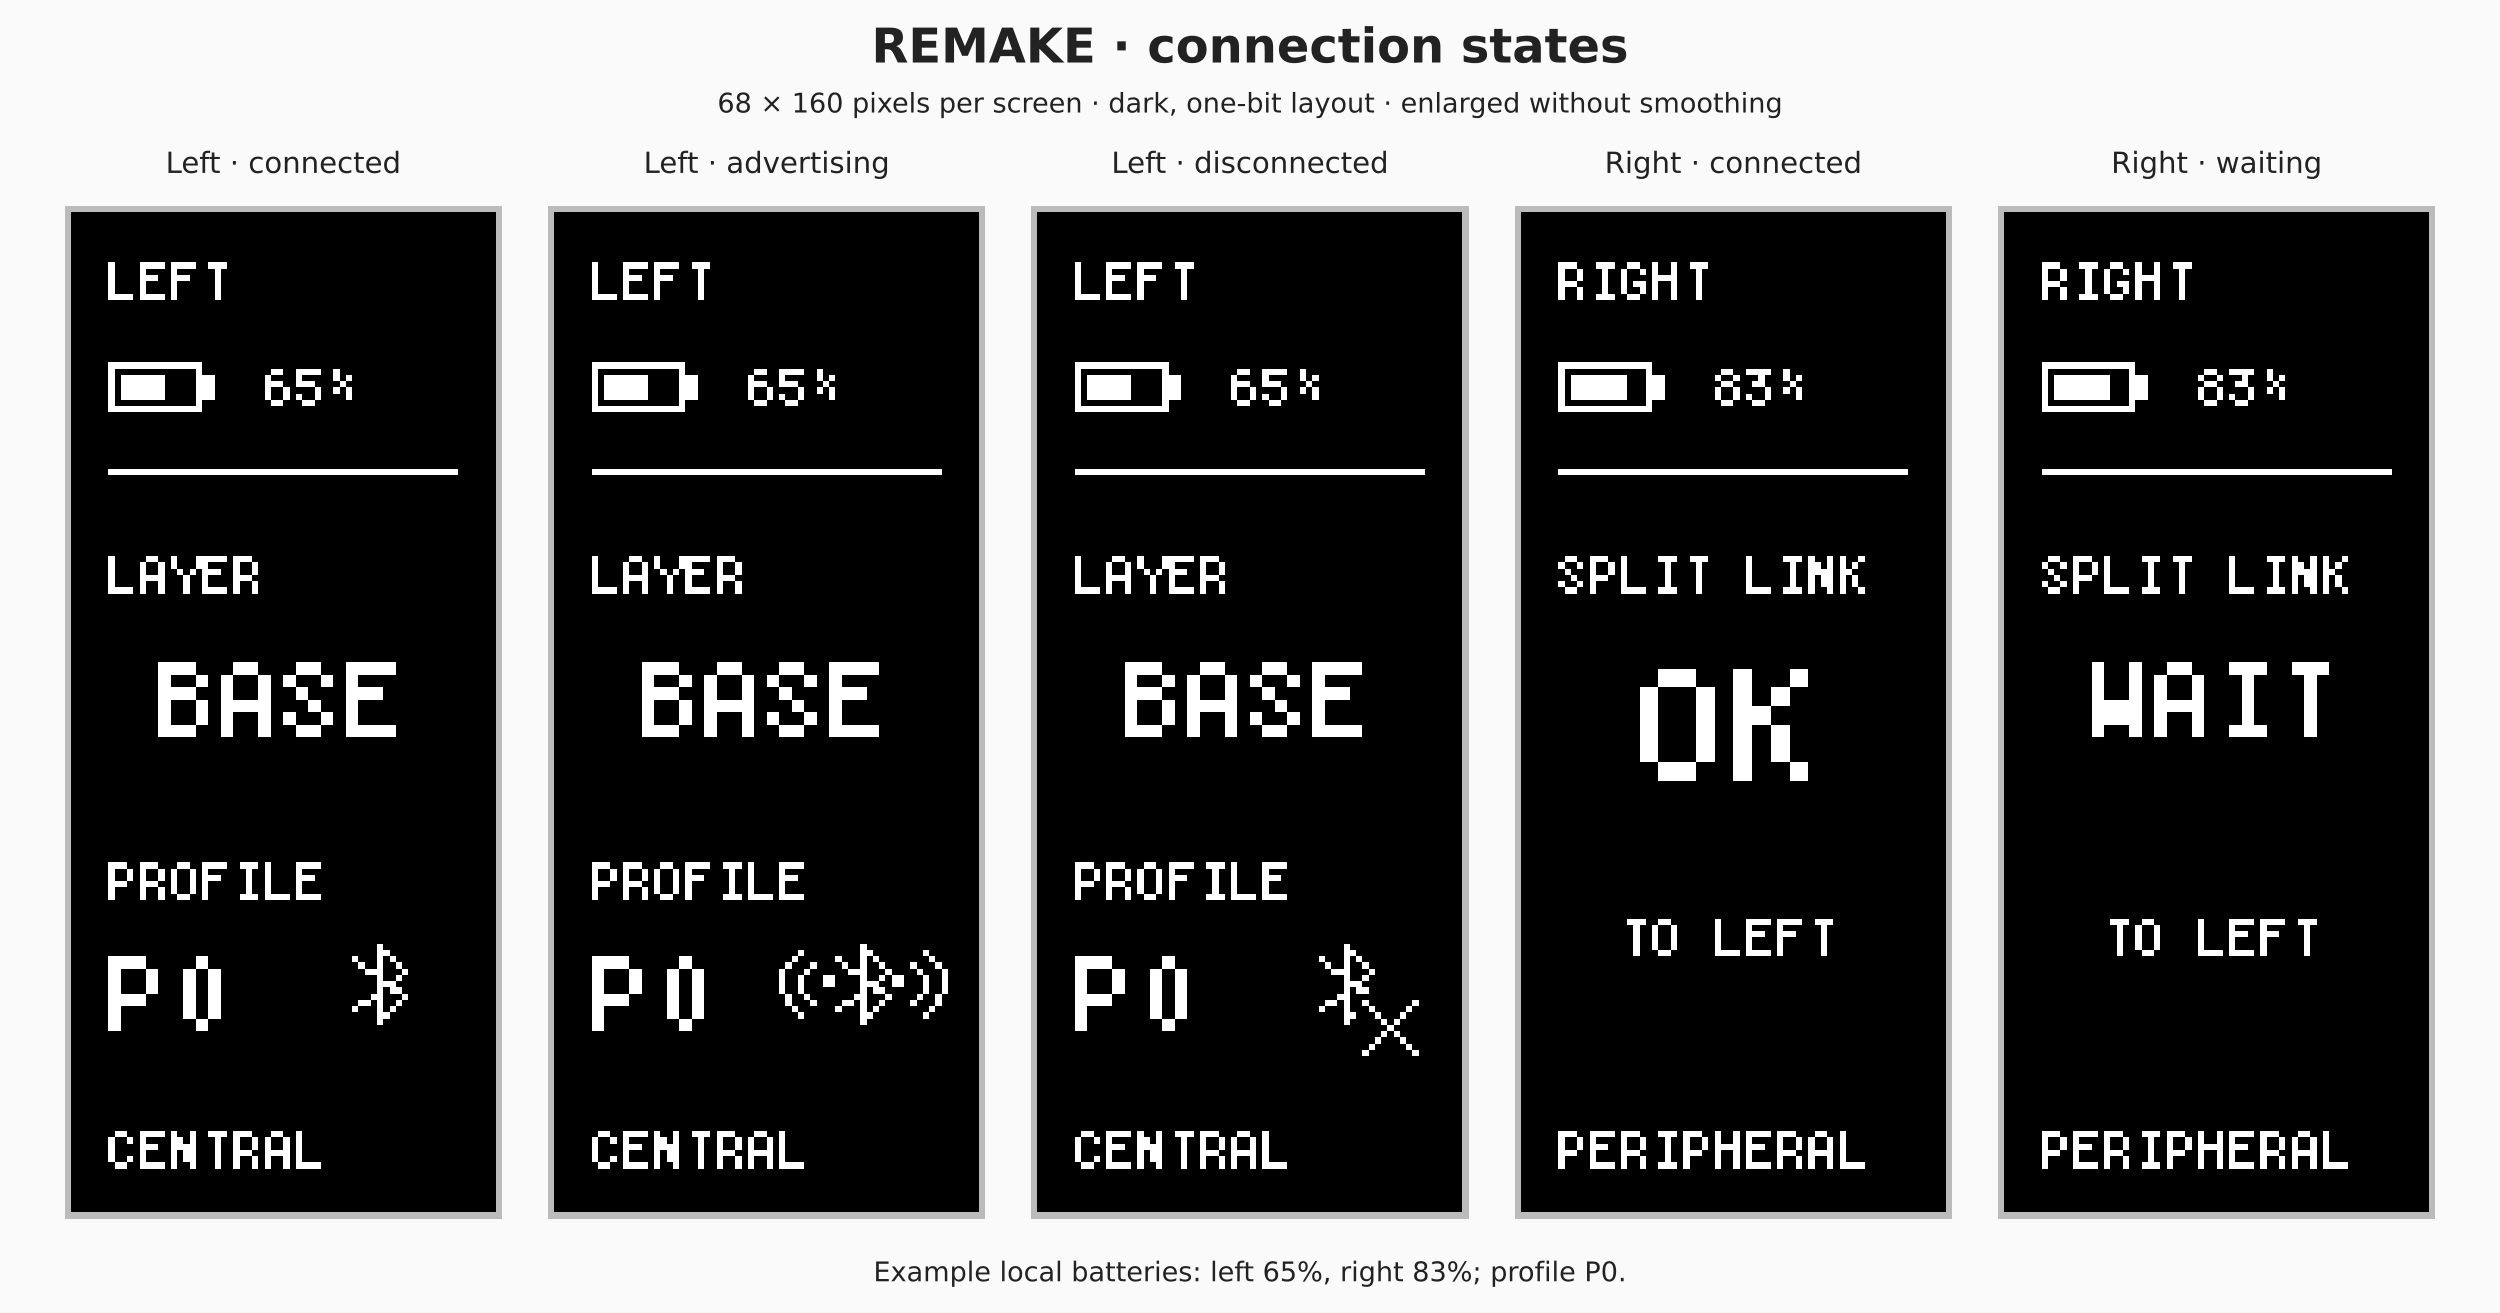
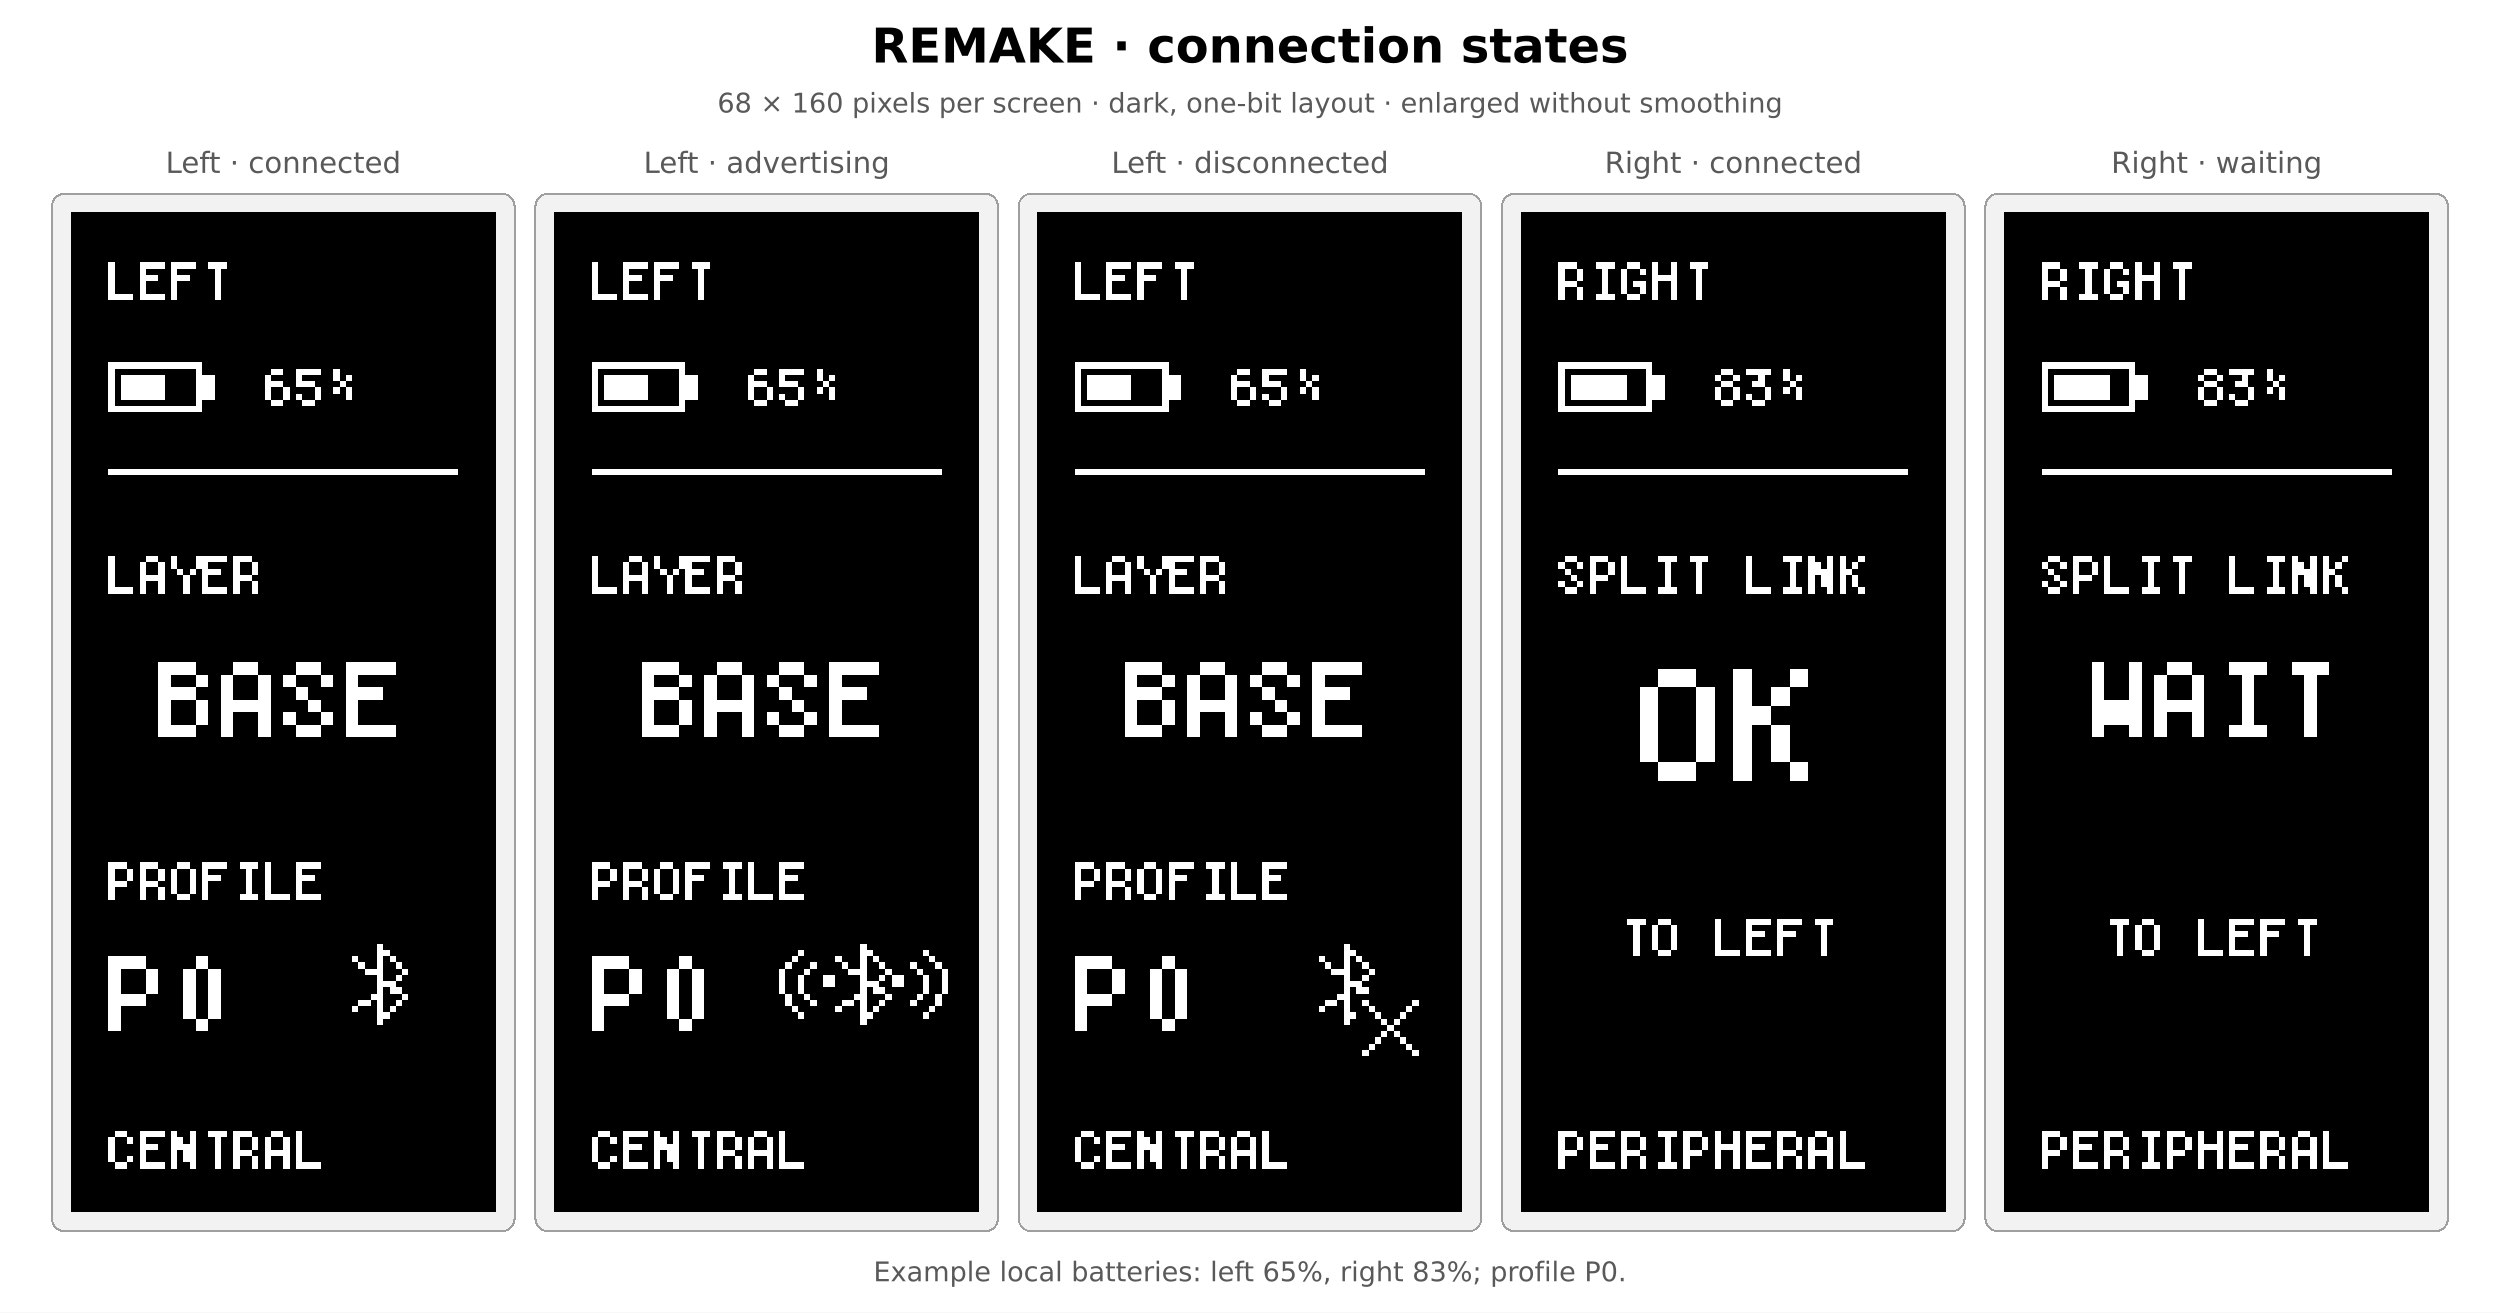
<svg xmlns="http://www.w3.org/2000/svg" width="1200" height="630" viewBox="0 0 1200 630" role="img" aria-labelledby="title description">
-   <rect width="1200" height="100%" fill="#fafafa" />
-   <g fill="#222" font-family="DejaVu Sans, sans-serif" text-anchor="middle">
+   <rect width="1200" height="100%" fill="#ffffff" />
+   <g fill="#000000" font-family="DejaVu Sans, sans-serif" text-anchor="middle">
    <text x="600" y="30" font-size="23" font-weight="600">REMAKE · connection states</text>
-     <text x="600" y="54" font-size="13">68 × 160 pixels per screen · dark, one-bit layout · enlarged without smoothing</text>
-     <text x="136" y="83" font-size="14">Left · connected</text>
+     <text fill="#595959" x="600" y="54" font-size="13">68 × 160 pixels per screen · dark, one-bit layout · enlarged without smoothing</text>
+     <text fill="#595959" x="136" y="83" font-size="14">Left · connected</text>
    <g transform="translate(34 102) scale(3)" shape-rendering="crispEdges">
-       <rect x="-1" y="-1" width="70" height="162" fill="#bbb" />
+       <rect class="preview-bezel" x="-3" y="-3" width="74" height="166" rx="2" fill="#f2f2f2" stroke="#9f9f9f" stroke-width="0.333" />
      <rect width="68" height="160" fill="#000" />
      <path fill="#fff" d="M6 8h1v1h-1zM11 8h4v1h-4zM16 8h4v1h-4zM22 8h3v1h-3zM6 9h1v1h-1zM11 9h1v1h-1zM16 9h1v1h-1zM23 9h1v1h-1zM6 10h1v1h-1zM11 10h3v1h-3zM16 10h3v1h-3zM23 10h1v1h-1zM6 11h1v1h-1zM11 11h1v1h-1zM16 11h1v1h-1zM23 11h1v1h-1zM6 12h1v1h-1zM11 12h1v1h-1zM16 12h1v1h-1zM23 12h1v1h-1zM6 13h4v1h-4zM11 13h4v1h-4zM16 13h1v1h-1zM23 13h1v1h-1zM6 24h15v1h-15zM6 25h1v1h-1zM20 25h1v1h-1zM32 25h2v1h-2zM36 25h4v1h-4zM42 25h1v1h-1zM6 26h1v1h-1zM8 26h7v1h-7zM20 26h3v1h-3zM31 26h1v1h-1zM36 26h1v1h-1zM42 26h1v1h-1zM44 26h1v1h-1zM6 27h1v1h-1zM8 27h7v1h-7zM20 27h3v1h-3zM31 27h3v1h-3zM36 27h3v1h-3zM43 27h1v1h-1zM6 28h1v1h-1zM8 28h7v1h-7zM20 28h3v1h-3zM31 28h1v1h-1zM34 28h1v1h-1zM39 28h1v1h-1zM42 28h1v1h-1zM44 28h1v1h-1zM6 29h1v1h-1zM8 29h7v1h-7zM20 29h3v1h-3zM31 29h1v1h-1zM34 29h1v1h-1zM36 29h1v1h-1zM39 29h1v1h-1zM44 29h1v1h-1zM6 30h1v1h-1zM20 30h1v1h-1zM32 30h2v1h-2zM37 30h2v1h-2zM6 31h15v1h-15zM6 41h56v1h-56zM6 55h1v1h-1zM12 55h2v1h-2zM16 55h1v1h-1zM20 55h5v1h-5zM26 55h3v1h-3zM6 56h1v1h-1zM11 56h1v1h-1zM14 56h1v1h-1zM16 56h1v1h-1zM20 56h2v1h-2zM26 56h1v1h-1zM29 56h1v1h-1zM6 57h1v1h-1zM11 57h1v1h-1zM14 57h1v1h-1zM17 57h1v1h-1zM19 57h1v1h-1zM21 57h3v1h-3zM26 57h1v1h-1zM29 57h1v1h-1zM6 58h1v1h-1zM11 58h4v1h-4zM18 58h1v1h-1zM21 58h1v1h-1zM26 58h3v1h-3zM6 59h1v1h-1zM11 59h1v1h-1zM14 59h1v1h-1zM18 59h1v1h-1zM21 59h1v1h-1zM26 59h1v1h-1zM29 59h1v1h-1zM6 60h4v1h-4zM11 60h1v1h-1zM14 60h1v1h-1zM18 60h1v1h-1zM21 60h4v1h-4zM26 60h1v1h-1zM29 60h1v1h-1zM14 72h6v1h-6zM26 72h4v1h-4zM36 72h4v1h-4zM44 72h8v1h-8zM14 73h6v1h-6zM26 73h4v1h-4zM36 73h4v1h-4zM44 73h8v1h-8zM14 74h2v1h-2zM20 74h2v1h-2zM24 74h2v1h-2zM30 74h2v1h-2zM34 74h2v1h-2zM40 74h2v1h-2zM44 74h2v1h-2zM14 75h2v1h-2zM20 75h2v1h-2zM24 75h2v1h-2zM30 75h2v1h-2zM34 75h2v1h-2zM40 75h2v1h-2zM44 75h2v1h-2zM14 76h6v1h-6zM24 76h2v1h-2zM30 76h2v1h-2zM36 76h2v1h-2zM44 76h6v1h-6zM14 77h6v1h-6zM24 77h2v1h-2zM30 77h2v1h-2zM36 77h2v1h-2zM44 77h6v1h-6zM14 78h2v1h-2zM20 78h2v1h-2zM24 78h8v1h-8zM38 78h2v1h-2zM44 78h2v1h-2zM14 79h2v1h-2zM20 79h2v1h-2zM24 79h8v1h-8zM38 79h2v1h-2zM44 79h2v1h-2zM14 80h2v1h-2zM20 80h2v1h-2zM24 80h2v1h-2zM30 80h2v1h-2zM34 80h2v1h-2zM40 80h2v1h-2zM44 80h2v1h-2zM14 81h2v1h-2zM20 81h2v1h-2zM24 81h2v1h-2zM30 81h2v1h-2zM34 81h2v1h-2zM40 81h2v1h-2zM44 81h2v1h-2zM14 82h6v1h-6zM24 82h2v1h-2zM30 82h2v1h-2zM36 82h4v1h-4zM44 82h8v1h-8zM14 83h6v1h-6zM24 83h2v1h-2zM30 83h2v1h-2zM36 83h4v1h-4zM44 83h8v1h-8zM6 104h3v1h-3zM11 104h3v1h-3zM17 104h2v1h-2zM21 104h4v1h-4zM27 104h3v1h-3zM31 104h1v1h-1zM36 104h4v1h-4zM6 105h1v1h-1zM9 105h1v1h-1zM11 105h1v1h-1zM14 105h1v1h-1zM16 105h1v1h-1zM19 105h1v1h-1zM21 105h1v1h-1zM28 105h1v1h-1zM31 105h1v1h-1zM36 105h1v1h-1zM6 106h1v1h-1zM9 106h1v1h-1zM11 106h1v1h-1zM14 106h1v1h-1zM16 106h1v1h-1zM19 106h1v1h-1zM21 106h3v1h-3zM28 106h1v1h-1zM31 106h1v1h-1zM36 106h3v1h-3zM6 107h3v1h-3zM11 107h3v1h-3zM16 107h1v1h-1zM19 107h1v1h-1zM21 107h1v1h-1zM28 107h1v1h-1zM31 107h1v1h-1zM36 107h1v1h-1zM6 108h1v1h-1zM11 108h1v1h-1zM14 108h1v1h-1zM16 108h1v1h-1zM19 108h1v1h-1zM21 108h1v1h-1zM28 108h1v1h-1zM31 108h1v1h-1zM36 108h1v1h-1zM6 109h1v1h-1zM11 109h1v1h-1zM14 109h1v1h-1zM17 109h2v1h-2zM21 109h1v1h-1zM27 109h3v1h-3zM31 109h4v1h-4zM36 109h4v1h-4zM49 117h1v1h-1zM49 118h2v1h-2zM6 119h6v1h-6zM20 119h2v1h-2zM45 119h1v1h-1zM49 119h1v1h-1zM51 119h1v1h-1zM6 120h6v1h-6zM20 120h2v1h-2zM46 120h1v1h-1zM49 120h1v1h-1zM52 120h1v1h-1zM6 121h2v1h-2zM12 121h2v1h-2zM18 121h2v1h-2zM22 121h2v1h-2zM47 121h3v1h-3zM53 121h1v1h-1zM6 122h2v1h-2zM12 122h2v1h-2zM18 122h2v1h-2zM22 122h2v1h-2zM49 122h1v1h-1zM52 122h1v1h-1zM6 123h2v1h-2zM12 123h2v1h-2zM18 123h2v1h-2zM22 123h2v1h-2zM49 123h3v1h-3zM6 124h2v1h-2zM12 124h2v1h-2zM18 124h2v1h-2zM22 124h2v1h-2zM49 124h1v1h-1zM51 124h2v1h-2zM6 125h6v1h-6zM18 125h2v1h-2zM22 125h2v1h-2zM48 125h2v1h-2zM53 125h1v1h-1zM6 126h6v1h-6zM18 126h2v1h-2zM22 126h2v1h-2zM46 126h2v1h-2zM49 126h1v1h-1zM52 126h1v1h-1zM6 127h2v1h-2zM18 127h2v1h-2zM22 127h2v1h-2zM45 127h1v1h-1zM49 127h1v1h-1zM51 127h1v1h-1zM6 128h2v1h-2zM18 128h2v1h-2zM22 128h2v1h-2zM49 128h2v1h-2zM6 129h2v1h-2zM20 129h2v1h-2zM49 129h1v1h-1zM6 130h2v1h-2zM20 130h2v1h-2zM7 147h2v1h-2zM11 147h4v1h-4zM16 147h1v1h-1zM19 147h1v1h-1zM22 147h3v1h-3zM26 147h3v1h-3zM32 147h2v1h-2zM36 147h1v1h-1zM6 148h1v1h-1zM9 148h1v1h-1zM11 148h1v1h-1zM16 148h2v1h-2zM19 148h1v1h-1zM23 148h1v1h-1zM26 148h1v1h-1zM29 148h1v1h-1zM31 148h1v1h-1zM34 148h1v1h-1zM36 148h1v1h-1zM6 149h1v1h-1zM11 149h3v1h-3zM16 149h4v1h-4zM23 149h1v1h-1zM26 149h1v1h-1zM29 149h1v1h-1zM31 149h1v1h-1zM34 149h1v1h-1zM36 149h1v1h-1zM6 150h1v1h-1zM11 150h1v1h-1zM16 150h1v1h-1zM18 150h2v1h-2zM23 150h1v1h-1zM26 150h3v1h-3zM31 150h4v1h-4zM36 150h1v1h-1zM6 151h1v1h-1zM9 151h1v1h-1zM11 151h1v1h-1zM16 151h1v1h-1zM18 151h2v1h-2zM23 151h1v1h-1zM26 151h1v1h-1zM29 151h1v1h-1zM31 151h1v1h-1zM34 151h1v1h-1zM36 151h1v1h-1zM7 152h2v1h-2zM11 152h4v1h-4zM16 152h1v1h-1zM19 152h1v1h-1zM23 152h1v1h-1zM26 152h1v1h-1zM29 152h1v1h-1zM31 152h1v1h-1zM34 152h1v1h-1zM36 152h4v1h-4z" />
    </g>
-     <text x="368" y="83" font-size="14">Left · advertising</text>
+     <text fill="#595959" x="368" y="83" font-size="14">Left · advertising</text>
    <g transform="translate(266 102) scale(3)" shape-rendering="crispEdges">
-       <rect x="-1" y="-1" width="70" height="162" fill="#bbb" />
+       <rect class="preview-bezel" x="-3" y="-3" width="74" height="166" rx="2" fill="#f2f2f2" stroke="#9f9f9f" stroke-width="0.333" />
      <rect width="68" height="160" fill="#000" />
      <path fill="#fff" d="M6 8h1v1h-1zM11 8h4v1h-4zM16 8h4v1h-4zM22 8h3v1h-3zM6 9h1v1h-1zM11 9h1v1h-1zM16 9h1v1h-1zM23 9h1v1h-1zM6 10h1v1h-1zM11 10h3v1h-3zM16 10h3v1h-3zM23 10h1v1h-1zM6 11h1v1h-1zM11 11h1v1h-1zM16 11h1v1h-1zM23 11h1v1h-1zM6 12h1v1h-1zM11 12h1v1h-1zM16 12h1v1h-1zM23 12h1v1h-1zM6 13h4v1h-4zM11 13h4v1h-4zM16 13h1v1h-1zM23 13h1v1h-1zM6 24h15v1h-15zM6 25h1v1h-1zM20 25h1v1h-1zM32 25h2v1h-2zM36 25h4v1h-4zM42 25h1v1h-1zM6 26h1v1h-1zM8 26h7v1h-7zM20 26h3v1h-3zM31 26h1v1h-1zM36 26h1v1h-1zM42 26h1v1h-1zM44 26h1v1h-1zM6 27h1v1h-1zM8 27h7v1h-7zM20 27h3v1h-3zM31 27h3v1h-3zM36 27h3v1h-3zM43 27h1v1h-1zM6 28h1v1h-1zM8 28h7v1h-7zM20 28h3v1h-3zM31 28h1v1h-1zM34 28h1v1h-1zM39 28h1v1h-1zM42 28h1v1h-1zM44 28h1v1h-1zM6 29h1v1h-1zM8 29h7v1h-7zM20 29h3v1h-3zM31 29h1v1h-1zM34 29h1v1h-1zM36 29h1v1h-1zM39 29h1v1h-1zM44 29h1v1h-1zM6 30h1v1h-1zM20 30h1v1h-1zM32 30h2v1h-2zM37 30h2v1h-2zM6 31h15v1h-15zM6 41h56v1h-56zM6 55h1v1h-1zM12 55h2v1h-2zM16 55h1v1h-1zM20 55h5v1h-5zM26 55h3v1h-3zM6 56h1v1h-1zM11 56h1v1h-1zM14 56h1v1h-1zM16 56h1v1h-1zM20 56h2v1h-2zM26 56h1v1h-1zM29 56h1v1h-1zM6 57h1v1h-1zM11 57h1v1h-1zM14 57h1v1h-1zM17 57h1v1h-1zM19 57h1v1h-1zM21 57h3v1h-3zM26 57h1v1h-1zM29 57h1v1h-1zM6 58h1v1h-1zM11 58h4v1h-4zM18 58h1v1h-1zM21 58h1v1h-1zM26 58h3v1h-3zM6 59h1v1h-1zM11 59h1v1h-1zM14 59h1v1h-1zM18 59h1v1h-1zM21 59h1v1h-1zM26 59h1v1h-1zM29 59h1v1h-1zM6 60h4v1h-4zM11 60h1v1h-1zM14 60h1v1h-1zM18 60h1v1h-1zM21 60h4v1h-4zM26 60h1v1h-1zM29 60h1v1h-1zM14 72h6v1h-6zM26 72h4v1h-4zM36 72h4v1h-4zM44 72h8v1h-8zM14 73h6v1h-6zM26 73h4v1h-4zM36 73h4v1h-4zM44 73h8v1h-8zM14 74h2v1h-2zM20 74h2v1h-2zM24 74h2v1h-2zM30 74h2v1h-2zM34 74h2v1h-2zM40 74h2v1h-2zM44 74h2v1h-2zM14 75h2v1h-2zM20 75h2v1h-2zM24 75h2v1h-2zM30 75h2v1h-2zM34 75h2v1h-2zM40 75h2v1h-2zM44 75h2v1h-2zM14 76h6v1h-6zM24 76h2v1h-2zM30 76h2v1h-2zM36 76h2v1h-2zM44 76h6v1h-6zM14 77h6v1h-6zM24 77h2v1h-2zM30 77h2v1h-2zM36 77h2v1h-2zM44 77h6v1h-6zM14 78h2v1h-2zM20 78h2v1h-2zM24 78h8v1h-8zM38 78h2v1h-2zM44 78h2v1h-2zM14 79h2v1h-2zM20 79h2v1h-2zM24 79h8v1h-8zM38 79h2v1h-2zM44 79h2v1h-2zM14 80h2v1h-2zM20 80h2v1h-2zM24 80h2v1h-2zM30 80h2v1h-2zM34 80h2v1h-2zM40 80h2v1h-2zM44 80h2v1h-2zM14 81h2v1h-2zM20 81h2v1h-2zM24 81h2v1h-2zM30 81h2v1h-2zM34 81h2v1h-2zM40 81h2v1h-2zM44 81h2v1h-2zM14 82h6v1h-6zM24 82h2v1h-2zM30 82h2v1h-2zM36 82h4v1h-4zM44 82h8v1h-8zM14 83h6v1h-6zM24 83h2v1h-2zM30 83h2v1h-2zM36 83h4v1h-4zM44 83h8v1h-8zM6 104h3v1h-3zM11 104h3v1h-3zM17 104h2v1h-2zM21 104h4v1h-4zM27 104h3v1h-3zM31 104h1v1h-1zM36 104h4v1h-4zM6 105h1v1h-1zM9 105h1v1h-1zM11 105h1v1h-1zM14 105h1v1h-1zM16 105h1v1h-1zM19 105h1v1h-1zM21 105h1v1h-1zM28 105h1v1h-1zM31 105h1v1h-1zM36 105h1v1h-1zM6 106h1v1h-1zM9 106h1v1h-1zM11 106h1v1h-1zM14 106h1v1h-1zM16 106h1v1h-1zM19 106h1v1h-1zM21 106h3v1h-3zM28 106h1v1h-1zM31 106h1v1h-1zM36 106h3v1h-3zM6 107h3v1h-3zM11 107h3v1h-3zM16 107h1v1h-1zM19 107h1v1h-1zM21 107h1v1h-1zM28 107h1v1h-1zM31 107h1v1h-1zM36 107h1v1h-1zM6 108h1v1h-1zM11 108h1v1h-1zM14 108h1v1h-1zM16 108h1v1h-1zM19 108h1v1h-1zM21 108h1v1h-1zM28 108h1v1h-1zM31 108h1v1h-1zM36 108h1v1h-1zM6 109h1v1h-1zM11 109h1v1h-1zM14 109h1v1h-1zM17 109h2v1h-2zM21 109h1v1h-1zM27 109h3v1h-3zM31 109h4v1h-4zM36 109h4v1h-4zM49 117h1v1h-1zM39 118h1v1h-1zM49 118h2v1h-2zM59 118h1v1h-1zM6 119h6v1h-6zM20 119h2v1h-2zM38 119h1v1h-1zM45 119h1v1h-1zM49 119h1v1h-1zM51 119h1v1h-1zM60 119h1v1h-1zM6 120h6v1h-6zM20 120h2v1h-2zM37 120h1v1h-1zM41 120h1v1h-1zM46 120h1v1h-1zM49 120h1v1h-1zM52 120h1v1h-1zM57 120h1v1h-1zM61 120h1v1h-1zM6 121h2v1h-2zM12 121h2v1h-2zM18 121h2v1h-2zM22 121h2v1h-2zM36 121h1v1h-1zM40 121h1v1h-1zM47 121h3v1h-3zM53 121h1v1h-1zM58 121h1v1h-1zM62 121h1v1h-1zM6 122h2v1h-2zM12 122h2v1h-2zM18 122h2v1h-2zM22 122h2v1h-2zM36 122h1v1h-1zM39 122h1v1h-1zM43 122h2v1h-2zM49 122h1v1h-1zM52 122h1v1h-1zM54 122h2v1h-2zM59 122h1v1h-1zM62 122h1v1h-1zM6 123h2v1h-2zM12 123h2v1h-2zM18 123h2v1h-2zM22 123h2v1h-2zM36 123h1v1h-1zM39 123h1v1h-1zM43 123h2v1h-2zM49 123h3v1h-3zM54 123h2v1h-2zM59 123h1v1h-1zM62 123h1v1h-1zM6 124h2v1h-2zM12 124h2v1h-2zM18 124h2v1h-2zM22 124h2v1h-2zM36 124h1v1h-1zM39 124h1v1h-1zM49 124h1v1h-1zM51 124h2v1h-2zM59 124h1v1h-1zM62 124h1v1h-1zM6 125h6v1h-6zM18 125h2v1h-2zM22 125h2v1h-2zM37 125h1v1h-1zM40 125h1v1h-1zM48 125h2v1h-2zM53 125h1v1h-1zM58 125h1v1h-1zM61 125h1v1h-1zM6 126h6v1h-6zM18 126h2v1h-2zM22 126h2v1h-2zM37 126h1v1h-1zM41 126h1v1h-1zM46 126h2v1h-2zM49 126h1v1h-1zM52 126h1v1h-1zM57 126h1v1h-1zM61 126h1v1h-1zM6 127h2v1h-2zM18 127h2v1h-2zM22 127h2v1h-2zM38 127h1v1h-1zM45 127h1v1h-1zM49 127h1v1h-1zM51 127h1v1h-1zM60 127h1v1h-1zM6 128h2v1h-2zM18 128h2v1h-2zM22 128h2v1h-2zM39 128h1v1h-1zM49 128h2v1h-2zM59 128h1v1h-1zM6 129h2v1h-2zM20 129h2v1h-2zM49 129h1v1h-1zM6 130h2v1h-2zM20 130h2v1h-2zM7 147h2v1h-2zM11 147h4v1h-4zM16 147h1v1h-1zM19 147h1v1h-1zM22 147h3v1h-3zM26 147h3v1h-3zM32 147h2v1h-2zM36 147h1v1h-1zM6 148h1v1h-1zM9 148h1v1h-1zM11 148h1v1h-1zM16 148h2v1h-2zM19 148h1v1h-1zM23 148h1v1h-1zM26 148h1v1h-1zM29 148h1v1h-1zM31 148h1v1h-1zM34 148h1v1h-1zM36 148h1v1h-1zM6 149h1v1h-1zM11 149h3v1h-3zM16 149h4v1h-4zM23 149h1v1h-1zM26 149h1v1h-1zM29 149h1v1h-1zM31 149h1v1h-1zM34 149h1v1h-1zM36 149h1v1h-1zM6 150h1v1h-1zM11 150h1v1h-1zM16 150h1v1h-1zM18 150h2v1h-2zM23 150h1v1h-1zM26 150h3v1h-3zM31 150h4v1h-4zM36 150h1v1h-1zM6 151h1v1h-1zM9 151h1v1h-1zM11 151h1v1h-1zM16 151h1v1h-1zM18 151h2v1h-2zM23 151h1v1h-1zM26 151h1v1h-1zM29 151h1v1h-1zM31 151h1v1h-1zM34 151h1v1h-1zM36 151h1v1h-1zM7 152h2v1h-2zM11 152h4v1h-4zM16 152h1v1h-1zM19 152h1v1h-1zM23 152h1v1h-1zM26 152h1v1h-1zM29 152h1v1h-1zM31 152h1v1h-1zM34 152h1v1h-1zM36 152h4v1h-4z" />
    </g>
-     <text x="600" y="83" font-size="14">Left · disconnected</text>
+     <text fill="#595959" x="600" y="83" font-size="14">Left · disconnected</text>
    <g transform="translate(498 102) scale(3)" shape-rendering="crispEdges">
-       <rect x="-1" y="-1" width="70" height="162" fill="#bbb" />
+       <rect class="preview-bezel" x="-3" y="-3" width="74" height="166" rx="2" fill="#f2f2f2" stroke="#9f9f9f" stroke-width="0.333" />
      <rect width="68" height="160" fill="#000" />
      <path fill="#fff" d="M6 8h1v1h-1zM11 8h4v1h-4zM16 8h4v1h-4zM22 8h3v1h-3zM6 9h1v1h-1zM11 9h1v1h-1zM16 9h1v1h-1zM23 9h1v1h-1zM6 10h1v1h-1zM11 10h3v1h-3zM16 10h3v1h-3zM23 10h1v1h-1zM6 11h1v1h-1zM11 11h1v1h-1zM16 11h1v1h-1zM23 11h1v1h-1zM6 12h1v1h-1zM11 12h1v1h-1zM16 12h1v1h-1zM23 12h1v1h-1zM6 13h4v1h-4zM11 13h4v1h-4zM16 13h1v1h-1zM23 13h1v1h-1zM6 24h15v1h-15zM6 25h1v1h-1zM20 25h1v1h-1zM32 25h2v1h-2zM36 25h4v1h-4zM42 25h1v1h-1zM6 26h1v1h-1zM8 26h7v1h-7zM20 26h3v1h-3zM31 26h1v1h-1zM36 26h1v1h-1zM42 26h1v1h-1zM44 26h1v1h-1zM6 27h1v1h-1zM8 27h7v1h-7zM20 27h3v1h-3zM31 27h3v1h-3zM36 27h3v1h-3zM43 27h1v1h-1zM6 28h1v1h-1zM8 28h7v1h-7zM20 28h3v1h-3zM31 28h1v1h-1zM34 28h1v1h-1zM39 28h1v1h-1zM42 28h1v1h-1zM44 28h1v1h-1zM6 29h1v1h-1zM8 29h7v1h-7zM20 29h3v1h-3zM31 29h1v1h-1zM34 29h1v1h-1zM36 29h1v1h-1zM39 29h1v1h-1zM44 29h1v1h-1zM6 30h1v1h-1zM20 30h1v1h-1zM32 30h2v1h-2zM37 30h2v1h-2zM6 31h15v1h-15zM6 41h56v1h-56zM6 55h1v1h-1zM12 55h2v1h-2zM16 55h1v1h-1zM20 55h5v1h-5zM26 55h3v1h-3zM6 56h1v1h-1zM11 56h1v1h-1zM14 56h1v1h-1zM16 56h1v1h-1zM20 56h2v1h-2zM26 56h1v1h-1zM29 56h1v1h-1zM6 57h1v1h-1zM11 57h1v1h-1zM14 57h1v1h-1zM17 57h1v1h-1zM19 57h1v1h-1zM21 57h3v1h-3zM26 57h1v1h-1zM29 57h1v1h-1zM6 58h1v1h-1zM11 58h4v1h-4zM18 58h1v1h-1zM21 58h1v1h-1zM26 58h3v1h-3zM6 59h1v1h-1zM11 59h1v1h-1zM14 59h1v1h-1zM18 59h1v1h-1zM21 59h1v1h-1zM26 59h1v1h-1zM29 59h1v1h-1zM6 60h4v1h-4zM11 60h1v1h-1zM14 60h1v1h-1zM18 60h1v1h-1zM21 60h4v1h-4zM26 60h1v1h-1zM29 60h1v1h-1zM14 72h6v1h-6zM26 72h4v1h-4zM36 72h4v1h-4zM44 72h8v1h-8zM14 73h6v1h-6zM26 73h4v1h-4zM36 73h4v1h-4zM44 73h8v1h-8zM14 74h2v1h-2zM20 74h2v1h-2zM24 74h2v1h-2zM30 74h2v1h-2zM34 74h2v1h-2zM40 74h2v1h-2zM44 74h2v1h-2zM14 75h2v1h-2zM20 75h2v1h-2zM24 75h2v1h-2zM30 75h2v1h-2zM34 75h2v1h-2zM40 75h2v1h-2zM44 75h2v1h-2zM14 76h6v1h-6zM24 76h2v1h-2zM30 76h2v1h-2zM36 76h2v1h-2zM44 76h6v1h-6zM14 77h6v1h-6zM24 77h2v1h-2zM30 77h2v1h-2zM36 77h2v1h-2zM44 77h6v1h-6zM14 78h2v1h-2zM20 78h2v1h-2zM24 78h8v1h-8zM38 78h2v1h-2zM44 78h2v1h-2zM14 79h2v1h-2zM20 79h2v1h-2zM24 79h8v1h-8zM38 79h2v1h-2zM44 79h2v1h-2zM14 80h2v1h-2zM20 80h2v1h-2zM24 80h2v1h-2zM30 80h2v1h-2zM34 80h2v1h-2zM40 80h2v1h-2zM44 80h2v1h-2zM14 81h2v1h-2zM20 81h2v1h-2zM24 81h2v1h-2zM30 81h2v1h-2zM34 81h2v1h-2zM40 81h2v1h-2zM44 81h2v1h-2zM14 82h6v1h-6zM24 82h2v1h-2zM30 82h2v1h-2zM36 82h4v1h-4zM44 82h8v1h-8zM14 83h6v1h-6zM24 83h2v1h-2zM30 83h2v1h-2zM36 83h4v1h-4zM44 83h8v1h-8zM6 104h3v1h-3zM11 104h3v1h-3zM17 104h2v1h-2zM21 104h4v1h-4zM27 104h3v1h-3zM31 104h1v1h-1zM36 104h4v1h-4zM6 105h1v1h-1zM9 105h1v1h-1zM11 105h1v1h-1zM14 105h1v1h-1zM16 105h1v1h-1zM19 105h1v1h-1zM21 105h1v1h-1zM28 105h1v1h-1zM31 105h1v1h-1zM36 105h1v1h-1zM6 106h1v1h-1zM9 106h1v1h-1zM11 106h1v1h-1zM14 106h1v1h-1zM16 106h1v1h-1zM19 106h1v1h-1zM21 106h3v1h-3zM28 106h1v1h-1zM31 106h1v1h-1zM36 106h3v1h-3zM6 107h3v1h-3zM11 107h3v1h-3zM16 107h1v1h-1zM19 107h1v1h-1zM21 107h1v1h-1zM28 107h1v1h-1zM31 107h1v1h-1zM36 107h1v1h-1zM6 108h1v1h-1zM11 108h1v1h-1zM14 108h1v1h-1zM16 108h1v1h-1zM19 108h1v1h-1zM21 108h1v1h-1zM28 108h1v1h-1zM31 108h1v1h-1zM36 108h1v1h-1zM6 109h1v1h-1zM11 109h1v1h-1zM14 109h1v1h-1zM17 109h2v1h-2zM21 109h1v1h-1zM27 109h3v1h-3zM31 109h4v1h-4zM36 109h4v1h-4zM49 117h1v1h-1zM49 118h2v1h-2zM6 119h6v1h-6zM20 119h2v1h-2zM45 119h1v1h-1zM49 119h1v1h-1zM51 119h1v1h-1zM6 120h6v1h-6zM20 120h2v1h-2zM46 120h1v1h-1zM49 120h1v1h-1zM52 120h1v1h-1zM6 121h2v1h-2zM12 121h2v1h-2zM18 121h2v1h-2zM22 121h2v1h-2zM47 121h3v1h-3zM53 121h1v1h-1zM6 122h2v1h-2zM12 122h2v1h-2zM18 122h2v1h-2zM22 122h2v1h-2zM49 122h1v1h-1zM52 122h1v1h-1zM6 123h2v1h-2zM12 123h2v1h-2zM18 123h2v1h-2zM22 123h2v1h-2zM49 123h3v1h-3zM6 124h2v1h-2zM12 124h2v1h-2zM18 124h2v1h-2zM22 124h2v1h-2zM49 124h1v1h-1zM51 124h2v1h-2zM6 125h6v1h-6zM18 125h2v1h-2zM22 125h2v1h-2zM48 125h2v1h-2zM6 126h6v1h-6zM18 126h2v1h-2zM22 126h2v1h-2zM46 126h2v1h-2zM49 126h1v1h-1zM52 126h1v1h-1zM60 126h1v1h-1zM6 127h2v1h-2zM18 127h2v1h-2zM22 127h2v1h-2zM45 127h1v1h-1zM49 127h1v1h-1zM53 127h1v1h-1zM59 127h1v1h-1zM6 128h2v1h-2zM18 128h2v1h-2zM22 128h2v1h-2zM49 128h2v1h-2zM54 128h1v1h-1zM58 128h1v1h-1zM6 129h2v1h-2zM20 129h2v1h-2zM49 129h1v1h-1zM55 129h1v1h-1zM57 129h1v1h-1zM6 130h2v1h-2zM20 130h2v1h-2zM56 130h1v1h-1zM55 131h1v1h-1zM57 131h1v1h-1zM54 132h1v1h-1zM58 132h1v1h-1zM53 133h1v1h-1zM59 133h1v1h-1zM52 134h1v1h-1zM60 134h1v1h-1zM7 147h2v1h-2zM11 147h4v1h-4zM16 147h1v1h-1zM19 147h1v1h-1zM22 147h3v1h-3zM26 147h3v1h-3zM32 147h2v1h-2zM36 147h1v1h-1zM6 148h1v1h-1zM9 148h1v1h-1zM11 148h1v1h-1zM16 148h2v1h-2zM19 148h1v1h-1zM23 148h1v1h-1zM26 148h1v1h-1zM29 148h1v1h-1zM31 148h1v1h-1zM34 148h1v1h-1zM36 148h1v1h-1zM6 149h1v1h-1zM11 149h3v1h-3zM16 149h4v1h-4zM23 149h1v1h-1zM26 149h1v1h-1zM29 149h1v1h-1zM31 149h1v1h-1zM34 149h1v1h-1zM36 149h1v1h-1zM6 150h1v1h-1zM11 150h1v1h-1zM16 150h1v1h-1zM18 150h2v1h-2zM23 150h1v1h-1zM26 150h3v1h-3zM31 150h4v1h-4zM36 150h1v1h-1zM6 151h1v1h-1zM9 151h1v1h-1zM11 151h1v1h-1zM16 151h1v1h-1zM18 151h2v1h-2zM23 151h1v1h-1zM26 151h1v1h-1zM29 151h1v1h-1zM31 151h1v1h-1zM34 151h1v1h-1zM36 151h1v1h-1zM7 152h2v1h-2zM11 152h4v1h-4zM16 152h1v1h-1zM19 152h1v1h-1zM23 152h1v1h-1zM26 152h1v1h-1zM29 152h1v1h-1zM31 152h1v1h-1zM34 152h1v1h-1zM36 152h4v1h-4z" />
    </g>
-     <text x="832" y="83" font-size="14">Right · connected</text>
+     <text fill="#595959" x="832" y="83" font-size="14">Right · connected</text>
    <g transform="translate(730 102) scale(3)" shape-rendering="crispEdges">
-       <rect x="-1" y="-1" width="70" height="162" fill="#bbb" />
+       <rect class="preview-bezel" x="-3" y="-3" width="74" height="166" rx="2" fill="#f2f2f2" stroke="#9f9f9f" stroke-width="0.333" />
      <rect width="68" height="160" fill="#000" />
      <path fill="#fff" d="M6 8h3v1h-3zM12 8h3v1h-3zM17 8h2v1h-2zM21 8h1v1h-1zM24 8h1v1h-1zM27 8h3v1h-3zM6 9h1v1h-1zM9 9h1v1h-1zM13 9h1v1h-1zM16 9h1v1h-1zM19 9h1v1h-1zM21 9h1v1h-1zM24 9h1v1h-1zM28 9h1v1h-1zM6 10h1v1h-1zM9 10h1v1h-1zM13 10h1v1h-1zM16 10h1v1h-1zM21 10h4v1h-4zM28 10h1v1h-1zM6 11h3v1h-3zM13 11h1v1h-1zM16 11h1v1h-1zM18 11h2v1h-2zM21 11h1v1h-1zM24 11h1v1h-1zM28 11h1v1h-1zM6 12h1v1h-1zM9 12h1v1h-1zM13 12h1v1h-1zM16 12h1v1h-1zM19 12h1v1h-1zM21 12h1v1h-1zM24 12h1v1h-1zM28 12h1v1h-1zM6 13h1v1h-1zM9 13h1v1h-1zM12 13h3v1h-3zM17 13h2v1h-2zM21 13h1v1h-1zM24 13h1v1h-1zM28 13h1v1h-1zM6 24h15v1h-15zM6 25h1v1h-1zM20 25h1v1h-1zM32 25h2v1h-2zM36 25h4v1h-4zM42 25h1v1h-1zM6 26h1v1h-1zM8 26h9v1h-9zM20 26h3v1h-3zM31 26h1v1h-1zM34 26h1v1h-1zM38 26h1v1h-1zM42 26h1v1h-1zM44 26h1v1h-1zM6 27h1v1h-1zM8 27h9v1h-9zM20 27h3v1h-3zM32 27h2v1h-2zM37 27h2v1h-2zM43 27h1v1h-1zM6 28h1v1h-1zM8 28h9v1h-9zM20 28h3v1h-3zM31 28h1v1h-1zM34 28h1v1h-1zM39 28h1v1h-1zM42 28h1v1h-1zM44 28h1v1h-1zM6 29h1v1h-1zM8 29h9v1h-9zM20 29h3v1h-3zM31 29h1v1h-1zM34 29h1v1h-1zM36 29h1v1h-1zM39 29h1v1h-1zM44 29h1v1h-1zM6 30h1v1h-1zM20 30h1v1h-1zM32 30h2v1h-2zM37 30h2v1h-2zM6 31h15v1h-15zM6 41h56v1h-56zM7 55h2v1h-2zM11 55h3v1h-3zM16 55h1v1h-1zM22 55h3v1h-3zM27 55h3v1h-3zM36 55h1v1h-1zM42 55h3v1h-3zM46 55h1v1h-1zM49 55h1v1h-1zM51 55h1v1h-1zM54 55h1v1h-1zM6 56h1v1h-1zM9 56h1v1h-1zM11 56h1v1h-1zM14 56h1v1h-1zM16 56h1v1h-1zM23 56h1v1h-1zM28 56h1v1h-1zM36 56h1v1h-1zM43 56h1v1h-1zM46 56h2v1h-2zM49 56h1v1h-1zM51 56h1v1h-1zM53 56h1v1h-1zM7 57h1v1h-1zM11 57h1v1h-1zM14 57h1v1h-1zM16 57h1v1h-1zM23 57h1v1h-1zM28 57h1v1h-1zM36 57h1v1h-1zM43 57h1v1h-1zM46 57h4v1h-4zM51 57h2v1h-2zM8 58h1v1h-1zM11 58h3v1h-3zM16 58h1v1h-1zM23 58h1v1h-1zM28 58h1v1h-1zM36 58h1v1h-1zM43 58h1v1h-1zM46 58h1v1h-1zM48 58h2v1h-2zM51 58h1v1h-1zM53 58h1v1h-1zM6 59h1v1h-1zM9 59h1v1h-1zM11 59h1v1h-1zM16 59h1v1h-1zM23 59h1v1h-1zM28 59h1v1h-1zM36 59h1v1h-1zM43 59h1v1h-1zM46 59h1v1h-1zM48 59h2v1h-2zM51 59h1v1h-1zM53 59h1v1h-1zM7 60h2v1h-2zM11 60h1v1h-1zM16 60h4v1h-4zM22 60h3v1h-3zM28 60h1v1h-1zM36 60h4v1h-4zM42 60h3v1h-3zM46 60h1v1h-1zM49 60h1v1h-1zM51 60h1v1h-1zM54 60h1v1h-1zM22 73h6v1h-6zM34 73h3v1h-3zM43 73h3v1h-3zM22 74h6v1h-6zM34 74h3v1h-3zM43 74h3v1h-3zM22 75h6v1h-6zM34 75h3v1h-3zM43 75h3v1h-3zM19 76h3v1h-3zM28 76h3v1h-3zM34 76h3v1h-3zM40 76h3v1h-3zM19 77h3v1h-3zM28 77h3v1h-3zM34 77h3v1h-3zM40 77h3v1h-3zM19 78h3v1h-3zM28 78h3v1h-3zM34 78h3v1h-3zM40 78h3v1h-3zM19 79h3v1h-3zM28 79h3v1h-3zM34 79h6v1h-6zM19 80h3v1h-3zM28 80h3v1h-3zM34 80h6v1h-6zM19 81h3v1h-3zM28 81h3v1h-3zM34 81h6v1h-6zM19 82h3v1h-3zM28 82h3v1h-3zM34 82h3v1h-3zM40 82h3v1h-3zM19 83h3v1h-3zM28 83h3v1h-3zM34 83h3v1h-3zM40 83h3v1h-3zM19 84h3v1h-3zM28 84h3v1h-3zM34 84h3v1h-3zM40 84h3v1h-3zM19 85h3v1h-3zM28 85h3v1h-3zM34 85h3v1h-3zM40 85h3v1h-3zM19 86h3v1h-3zM28 86h3v1h-3zM34 86h3v1h-3zM40 86h3v1h-3zM19 87h3v1h-3zM28 87h3v1h-3zM34 87h3v1h-3zM40 87h3v1h-3zM22 88h6v1h-6zM34 88h3v1h-3zM43 88h3v1h-3zM22 89h6v1h-6zM34 89h3v1h-3zM43 89h3v1h-3zM22 90h6v1h-6zM34 90h3v1h-3zM43 90h3v1h-3zM17 113h3v1h-3zM22 113h2v1h-2zM31 113h1v1h-1zM36 113h4v1h-4zM41 113h4v1h-4zM47 113h3v1h-3zM18 114h1v1h-1zM21 114h1v1h-1zM24 114h1v1h-1zM31 114h1v1h-1zM36 114h1v1h-1zM41 114h1v1h-1zM48 114h1v1h-1zM18 115h1v1h-1zM21 115h1v1h-1zM24 115h1v1h-1zM31 115h1v1h-1zM36 115h3v1h-3zM41 115h3v1h-3zM48 115h1v1h-1zM18 116h1v1h-1zM21 116h1v1h-1zM24 116h1v1h-1zM31 116h1v1h-1zM36 116h1v1h-1zM41 116h1v1h-1zM48 116h1v1h-1zM18 117h1v1h-1zM21 117h1v1h-1zM24 117h1v1h-1zM31 117h1v1h-1zM36 117h1v1h-1zM41 117h1v1h-1zM48 117h1v1h-1zM18 118h1v1h-1zM22 118h2v1h-2zM31 118h4v1h-4zM36 118h4v1h-4zM41 118h1v1h-1zM48 118h1v1h-1zM6 147h3v1h-3zM11 147h4v1h-4zM16 147h3v1h-3zM22 147h3v1h-3zM26 147h3v1h-3zM31 147h1v1h-1zM34 147h1v1h-1zM36 147h4v1h-4zM41 147h3v1h-3zM47 147h2v1h-2zM51 147h1v1h-1zM6 148h1v1h-1zM9 148h1v1h-1zM11 148h1v1h-1zM16 148h1v1h-1zM19 148h1v1h-1zM23 148h1v1h-1zM26 148h1v1h-1zM29 148h1v1h-1zM31 148h1v1h-1zM34 148h1v1h-1zM36 148h1v1h-1zM41 148h1v1h-1zM44 148h1v1h-1zM46 148h1v1h-1zM49 148h1v1h-1zM51 148h1v1h-1zM6 149h1v1h-1zM9 149h1v1h-1zM11 149h3v1h-3zM16 149h1v1h-1zM19 149h1v1h-1zM23 149h1v1h-1zM26 149h1v1h-1zM29 149h1v1h-1zM31 149h4v1h-4zM36 149h3v1h-3zM41 149h1v1h-1zM44 149h1v1h-1zM46 149h1v1h-1zM49 149h1v1h-1zM51 149h1v1h-1zM6 150h3v1h-3zM11 150h1v1h-1zM16 150h3v1h-3zM23 150h1v1h-1zM26 150h3v1h-3zM31 150h1v1h-1zM34 150h1v1h-1zM36 150h1v1h-1zM41 150h3v1h-3zM46 150h4v1h-4zM51 150h1v1h-1zM6 151h1v1h-1zM11 151h1v1h-1zM16 151h1v1h-1zM19 151h1v1h-1zM23 151h1v1h-1zM26 151h1v1h-1zM31 151h1v1h-1zM34 151h1v1h-1zM36 151h1v1h-1zM41 151h1v1h-1zM44 151h1v1h-1zM46 151h1v1h-1zM49 151h1v1h-1zM51 151h1v1h-1zM6 152h1v1h-1zM11 152h4v1h-4zM16 152h1v1h-1zM19 152h1v1h-1zM22 152h3v1h-3zM26 152h1v1h-1zM31 152h1v1h-1zM34 152h1v1h-1zM36 152h4v1h-4zM41 152h1v1h-1zM44 152h1v1h-1zM46 152h1v1h-1zM49 152h1v1h-1zM51 152h4v1h-4z" />
    </g>
-     <text x="1064" y="83" font-size="14">Right · waiting</text>
+     <text fill="#595959" x="1064" y="83" font-size="14">Right · waiting</text>
    <g transform="translate(962 102) scale(3)" shape-rendering="crispEdges">
-       <rect x="-1" y="-1" width="70" height="162" fill="#bbb" />
+       <rect class="preview-bezel" x="-3" y="-3" width="74" height="166" rx="2" fill="#f2f2f2" stroke="#9f9f9f" stroke-width="0.333" />
      <rect width="68" height="160" fill="#000" />
      <path fill="#fff" d="M6 8h3v1h-3zM12 8h3v1h-3zM17 8h2v1h-2zM21 8h1v1h-1zM24 8h1v1h-1zM27 8h3v1h-3zM6 9h1v1h-1zM9 9h1v1h-1zM13 9h1v1h-1zM16 9h1v1h-1zM19 9h1v1h-1zM21 9h1v1h-1zM24 9h1v1h-1zM28 9h1v1h-1zM6 10h1v1h-1zM9 10h1v1h-1zM13 10h1v1h-1zM16 10h1v1h-1zM21 10h4v1h-4zM28 10h1v1h-1zM6 11h3v1h-3zM13 11h1v1h-1zM16 11h1v1h-1zM18 11h2v1h-2zM21 11h1v1h-1zM24 11h1v1h-1zM28 11h1v1h-1zM6 12h1v1h-1zM9 12h1v1h-1zM13 12h1v1h-1zM16 12h1v1h-1zM19 12h1v1h-1zM21 12h1v1h-1zM24 12h1v1h-1zM28 12h1v1h-1zM6 13h1v1h-1zM9 13h1v1h-1zM12 13h3v1h-3zM17 13h2v1h-2zM21 13h1v1h-1zM24 13h1v1h-1zM28 13h1v1h-1zM6 24h15v1h-15zM6 25h1v1h-1zM20 25h1v1h-1zM32 25h2v1h-2zM36 25h4v1h-4zM42 25h1v1h-1zM6 26h1v1h-1zM8 26h9v1h-9zM20 26h3v1h-3zM31 26h1v1h-1zM34 26h1v1h-1zM38 26h1v1h-1zM42 26h1v1h-1zM44 26h1v1h-1zM6 27h1v1h-1zM8 27h9v1h-9zM20 27h3v1h-3zM32 27h2v1h-2zM37 27h2v1h-2zM43 27h1v1h-1zM6 28h1v1h-1zM8 28h9v1h-9zM20 28h3v1h-3zM31 28h1v1h-1zM34 28h1v1h-1zM39 28h1v1h-1zM42 28h1v1h-1zM44 28h1v1h-1zM6 29h1v1h-1zM8 29h9v1h-9zM20 29h3v1h-3zM31 29h1v1h-1zM34 29h1v1h-1zM36 29h1v1h-1zM39 29h1v1h-1zM44 29h1v1h-1zM6 30h1v1h-1zM20 30h1v1h-1zM32 30h2v1h-2zM37 30h2v1h-2zM6 31h15v1h-15zM6 41h56v1h-56zM7 55h2v1h-2zM11 55h3v1h-3zM16 55h1v1h-1zM22 55h3v1h-3zM27 55h3v1h-3zM36 55h1v1h-1zM42 55h3v1h-3zM46 55h1v1h-1zM49 55h1v1h-1zM51 55h1v1h-1zM54 55h1v1h-1zM6 56h1v1h-1zM9 56h1v1h-1zM11 56h1v1h-1zM14 56h1v1h-1zM16 56h1v1h-1zM23 56h1v1h-1zM28 56h1v1h-1zM36 56h1v1h-1zM43 56h1v1h-1zM46 56h2v1h-2zM49 56h1v1h-1zM51 56h1v1h-1zM53 56h1v1h-1zM7 57h1v1h-1zM11 57h1v1h-1zM14 57h1v1h-1zM16 57h1v1h-1zM23 57h1v1h-1zM28 57h1v1h-1zM36 57h1v1h-1zM43 57h1v1h-1zM46 57h4v1h-4zM51 57h2v1h-2zM8 58h1v1h-1zM11 58h3v1h-3zM16 58h1v1h-1zM23 58h1v1h-1zM28 58h1v1h-1zM36 58h1v1h-1zM43 58h1v1h-1zM46 58h1v1h-1zM48 58h2v1h-2zM51 58h1v1h-1zM53 58h1v1h-1zM6 59h1v1h-1zM9 59h1v1h-1zM11 59h1v1h-1zM16 59h1v1h-1zM23 59h1v1h-1zM28 59h1v1h-1zM36 59h1v1h-1zM43 59h1v1h-1zM46 59h1v1h-1zM48 59h2v1h-2zM51 59h1v1h-1zM53 59h1v1h-1zM7 60h2v1h-2zM11 60h1v1h-1zM16 60h4v1h-4zM22 60h3v1h-3zM28 60h1v1h-1zM36 60h4v1h-4zM42 60h3v1h-3zM46 60h1v1h-1zM49 60h1v1h-1zM51 60h1v1h-1zM54 60h1v1h-1zM14 72h2v1h-2zM20 72h2v1h-2zM26 72h4v1h-4zM36 72h6v1h-6zM46 72h6v1h-6zM14 73h2v1h-2zM20 73h2v1h-2zM26 73h4v1h-4zM36 73h6v1h-6zM46 73h6v1h-6zM14 74h2v1h-2zM20 74h2v1h-2zM24 74h2v1h-2zM30 74h2v1h-2zM38 74h2v1h-2zM48 74h2v1h-2zM14 75h2v1h-2zM20 75h2v1h-2zM24 75h2v1h-2zM30 75h2v1h-2zM38 75h2v1h-2zM48 75h2v1h-2zM14 76h2v1h-2zM20 76h2v1h-2zM24 76h2v1h-2zM30 76h2v1h-2zM38 76h2v1h-2zM48 76h2v1h-2zM14 77h2v1h-2zM20 77h2v1h-2zM24 77h2v1h-2zM30 77h2v1h-2zM38 77h2v1h-2zM48 77h2v1h-2zM14 78h8v1h-8zM24 78h8v1h-8zM38 78h2v1h-2zM48 78h2v1h-2zM14 79h8v1h-8zM24 79h8v1h-8zM38 79h2v1h-2zM48 79h2v1h-2zM14 80h8v1h-8zM24 80h2v1h-2zM30 80h2v1h-2zM38 80h2v1h-2zM48 80h2v1h-2zM14 81h8v1h-8zM24 81h2v1h-2zM30 81h2v1h-2zM38 81h2v1h-2zM48 81h2v1h-2zM14 82h2v1h-2zM20 82h2v1h-2zM24 82h2v1h-2zM30 82h2v1h-2zM36 82h6v1h-6zM48 82h2v1h-2zM14 83h2v1h-2zM20 83h2v1h-2zM24 83h2v1h-2zM30 83h2v1h-2zM36 83h6v1h-6zM48 83h2v1h-2zM17 113h3v1h-3zM22 113h2v1h-2zM31 113h1v1h-1zM36 113h4v1h-4zM41 113h4v1h-4zM47 113h3v1h-3zM18 114h1v1h-1zM21 114h1v1h-1zM24 114h1v1h-1zM31 114h1v1h-1zM36 114h1v1h-1zM41 114h1v1h-1zM48 114h1v1h-1zM18 115h1v1h-1zM21 115h1v1h-1zM24 115h1v1h-1zM31 115h1v1h-1zM36 115h3v1h-3zM41 115h3v1h-3zM48 115h1v1h-1zM18 116h1v1h-1zM21 116h1v1h-1zM24 116h1v1h-1zM31 116h1v1h-1zM36 116h1v1h-1zM41 116h1v1h-1zM48 116h1v1h-1zM18 117h1v1h-1zM21 117h1v1h-1zM24 117h1v1h-1zM31 117h1v1h-1zM36 117h1v1h-1zM41 117h1v1h-1zM48 117h1v1h-1zM18 118h1v1h-1zM22 118h2v1h-2zM31 118h4v1h-4zM36 118h4v1h-4zM41 118h1v1h-1zM48 118h1v1h-1zM6 147h3v1h-3zM11 147h4v1h-4zM16 147h3v1h-3zM22 147h3v1h-3zM26 147h3v1h-3zM31 147h1v1h-1zM34 147h1v1h-1zM36 147h4v1h-4zM41 147h3v1h-3zM47 147h2v1h-2zM51 147h1v1h-1zM6 148h1v1h-1zM9 148h1v1h-1zM11 148h1v1h-1zM16 148h1v1h-1zM19 148h1v1h-1zM23 148h1v1h-1zM26 148h1v1h-1zM29 148h1v1h-1zM31 148h1v1h-1zM34 148h1v1h-1zM36 148h1v1h-1zM41 148h1v1h-1zM44 148h1v1h-1zM46 148h1v1h-1zM49 148h1v1h-1zM51 148h1v1h-1zM6 149h1v1h-1zM9 149h1v1h-1zM11 149h3v1h-3zM16 149h1v1h-1zM19 149h1v1h-1zM23 149h1v1h-1zM26 149h1v1h-1zM29 149h1v1h-1zM31 149h4v1h-4zM36 149h3v1h-3zM41 149h1v1h-1zM44 149h1v1h-1zM46 149h1v1h-1zM49 149h1v1h-1zM51 149h1v1h-1zM6 150h3v1h-3zM11 150h1v1h-1zM16 150h3v1h-3zM23 150h1v1h-1zM26 150h3v1h-3zM31 150h1v1h-1zM34 150h1v1h-1zM36 150h1v1h-1zM41 150h3v1h-3zM46 150h4v1h-4zM51 150h1v1h-1zM6 151h1v1h-1zM11 151h1v1h-1zM16 151h1v1h-1zM19 151h1v1h-1zM23 151h1v1h-1zM26 151h1v1h-1zM31 151h1v1h-1zM34 151h1v1h-1zM36 151h1v1h-1zM41 151h1v1h-1zM44 151h1v1h-1zM46 151h1v1h-1zM49 151h1v1h-1zM51 151h1v1h-1zM6 152h1v1h-1zM11 152h4v1h-4zM16 152h1v1h-1zM19 152h1v1h-1zM22 152h3v1h-3zM26 152h1v1h-1zM31 152h1v1h-1zM34 152h1v1h-1zM36 152h4v1h-4zM41 152h1v1h-1zM44 152h1v1h-1zM46 152h1v1h-1zM49 152h1v1h-1zM51 152h4v1h-4z" />
    </g>
-     <text x="600" y="615" font-size="13">Example local batteries: left 65%, right 83%; profile P0.</text>
+     <text fill="#595959" x="600" y="615" font-size="13">Example local batteries: left 65%, right 83%; profile P0.</text>
  </g>
</svg>
